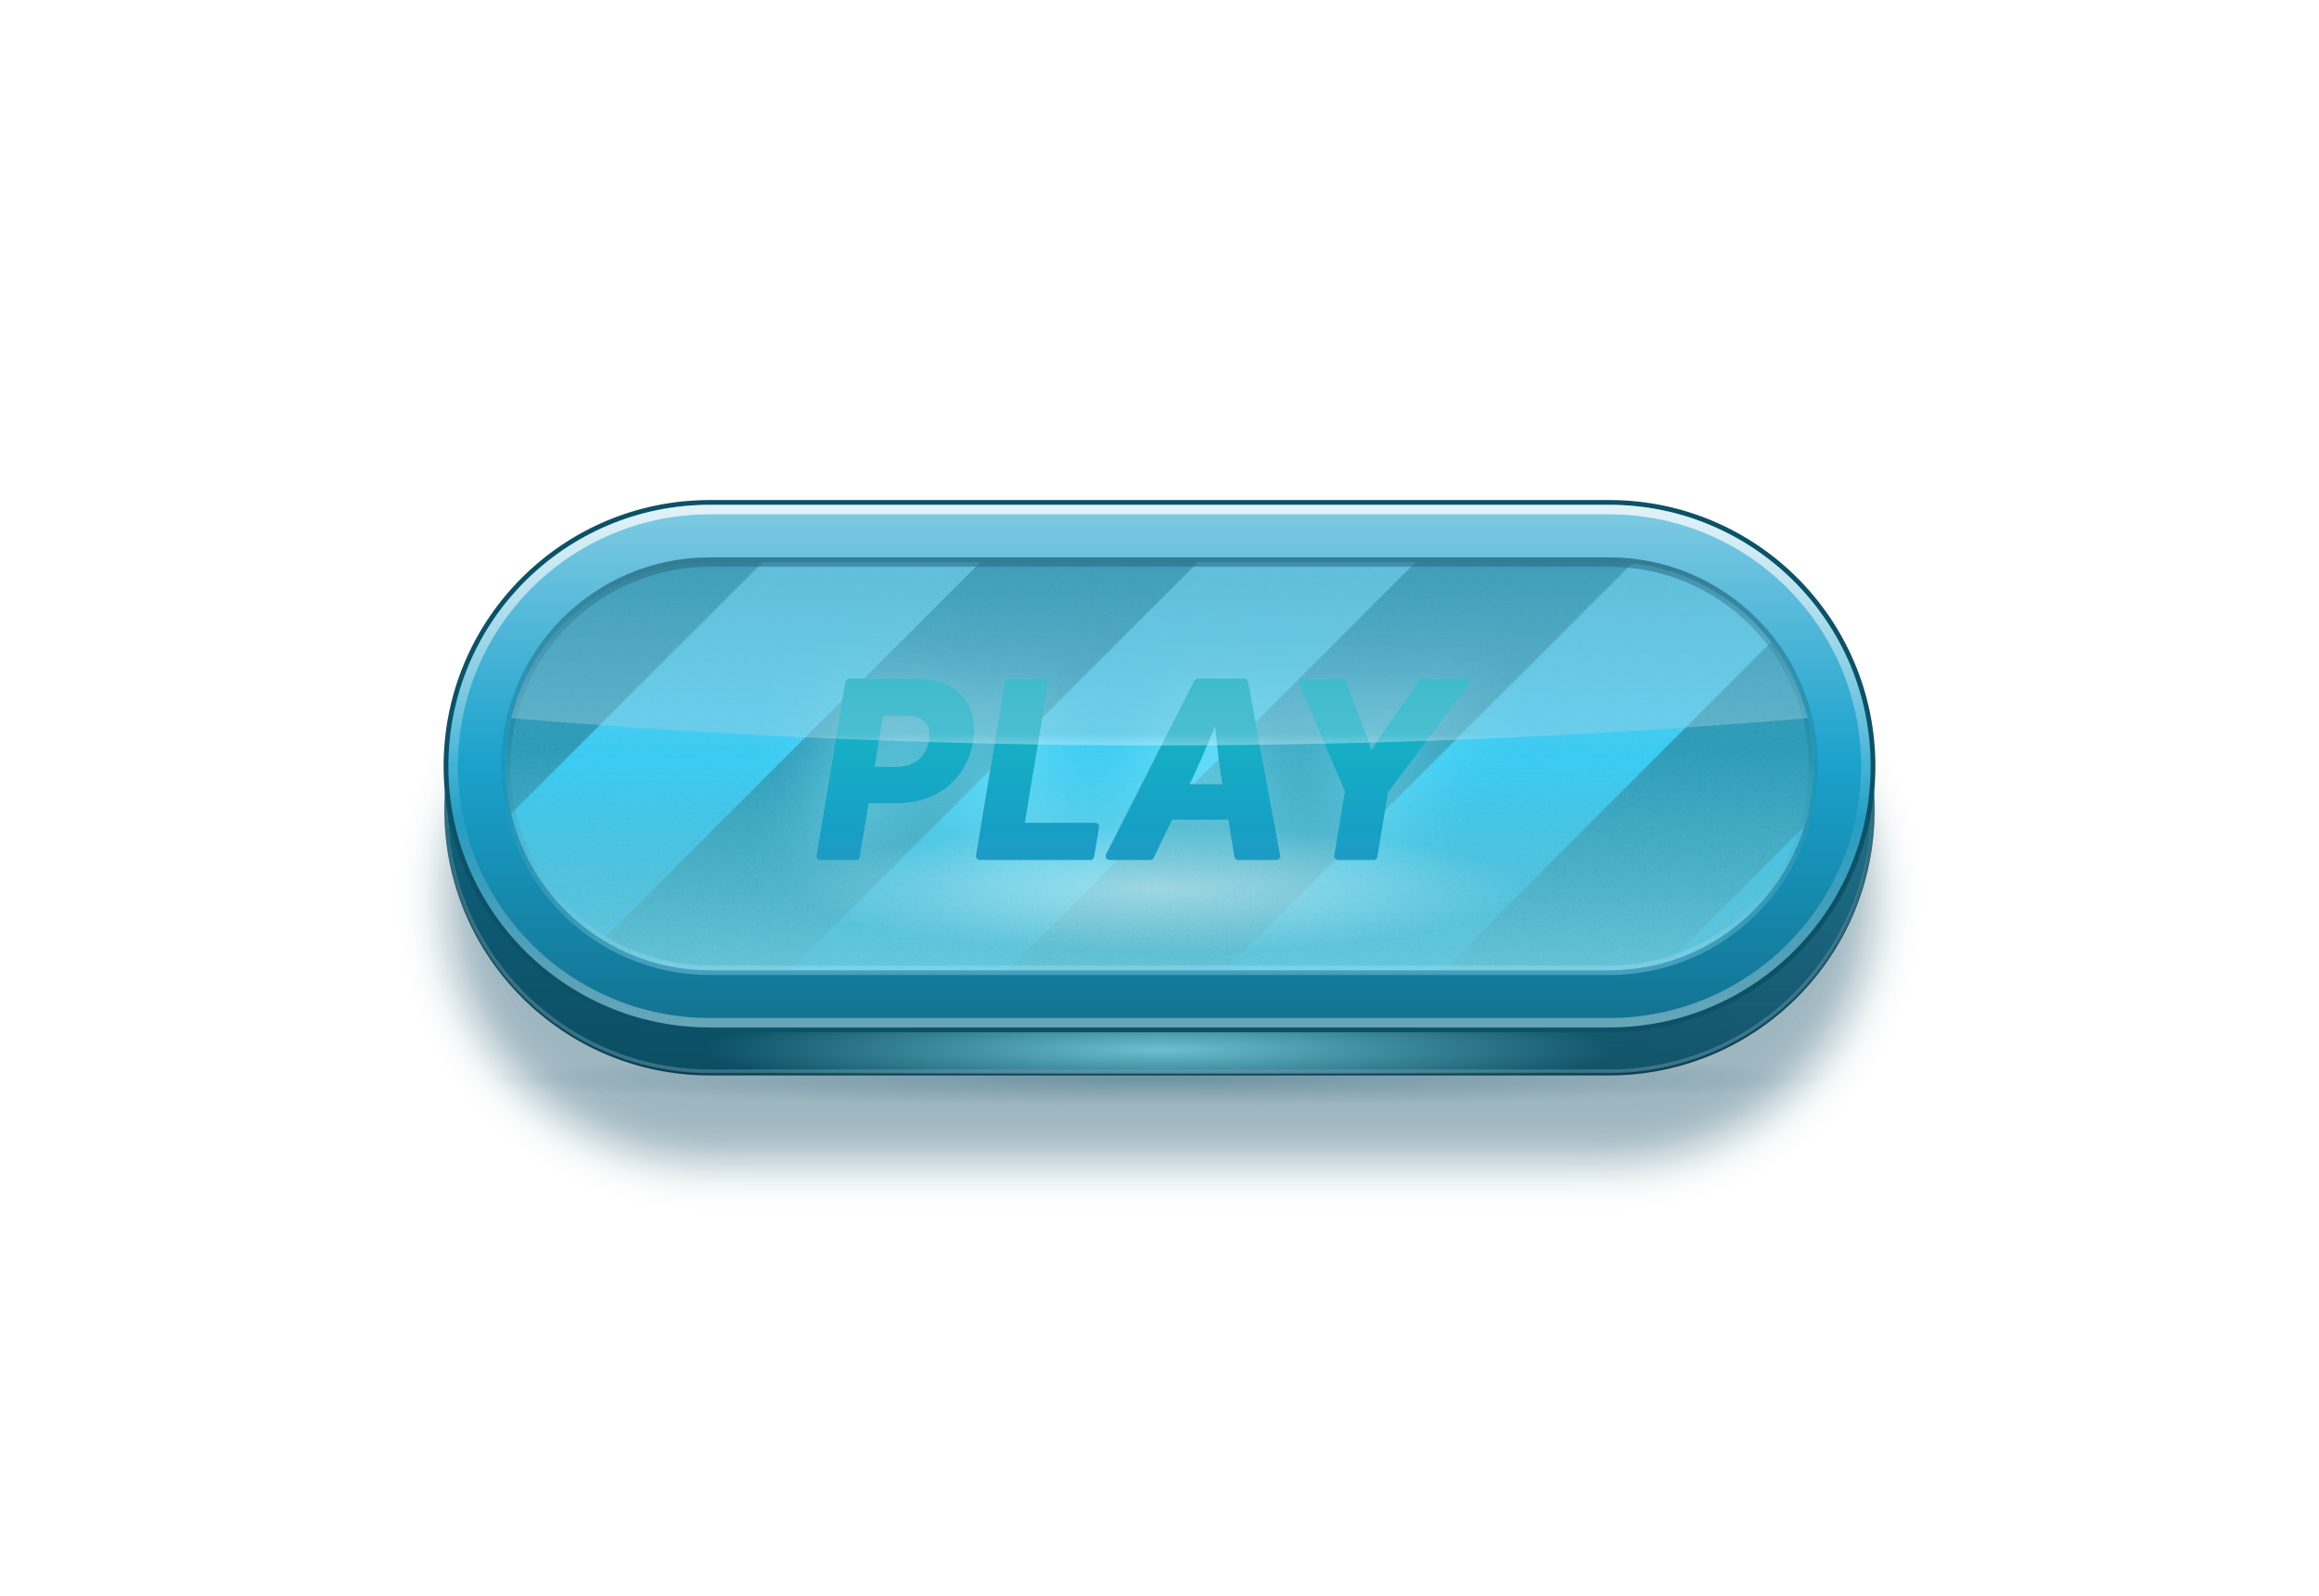
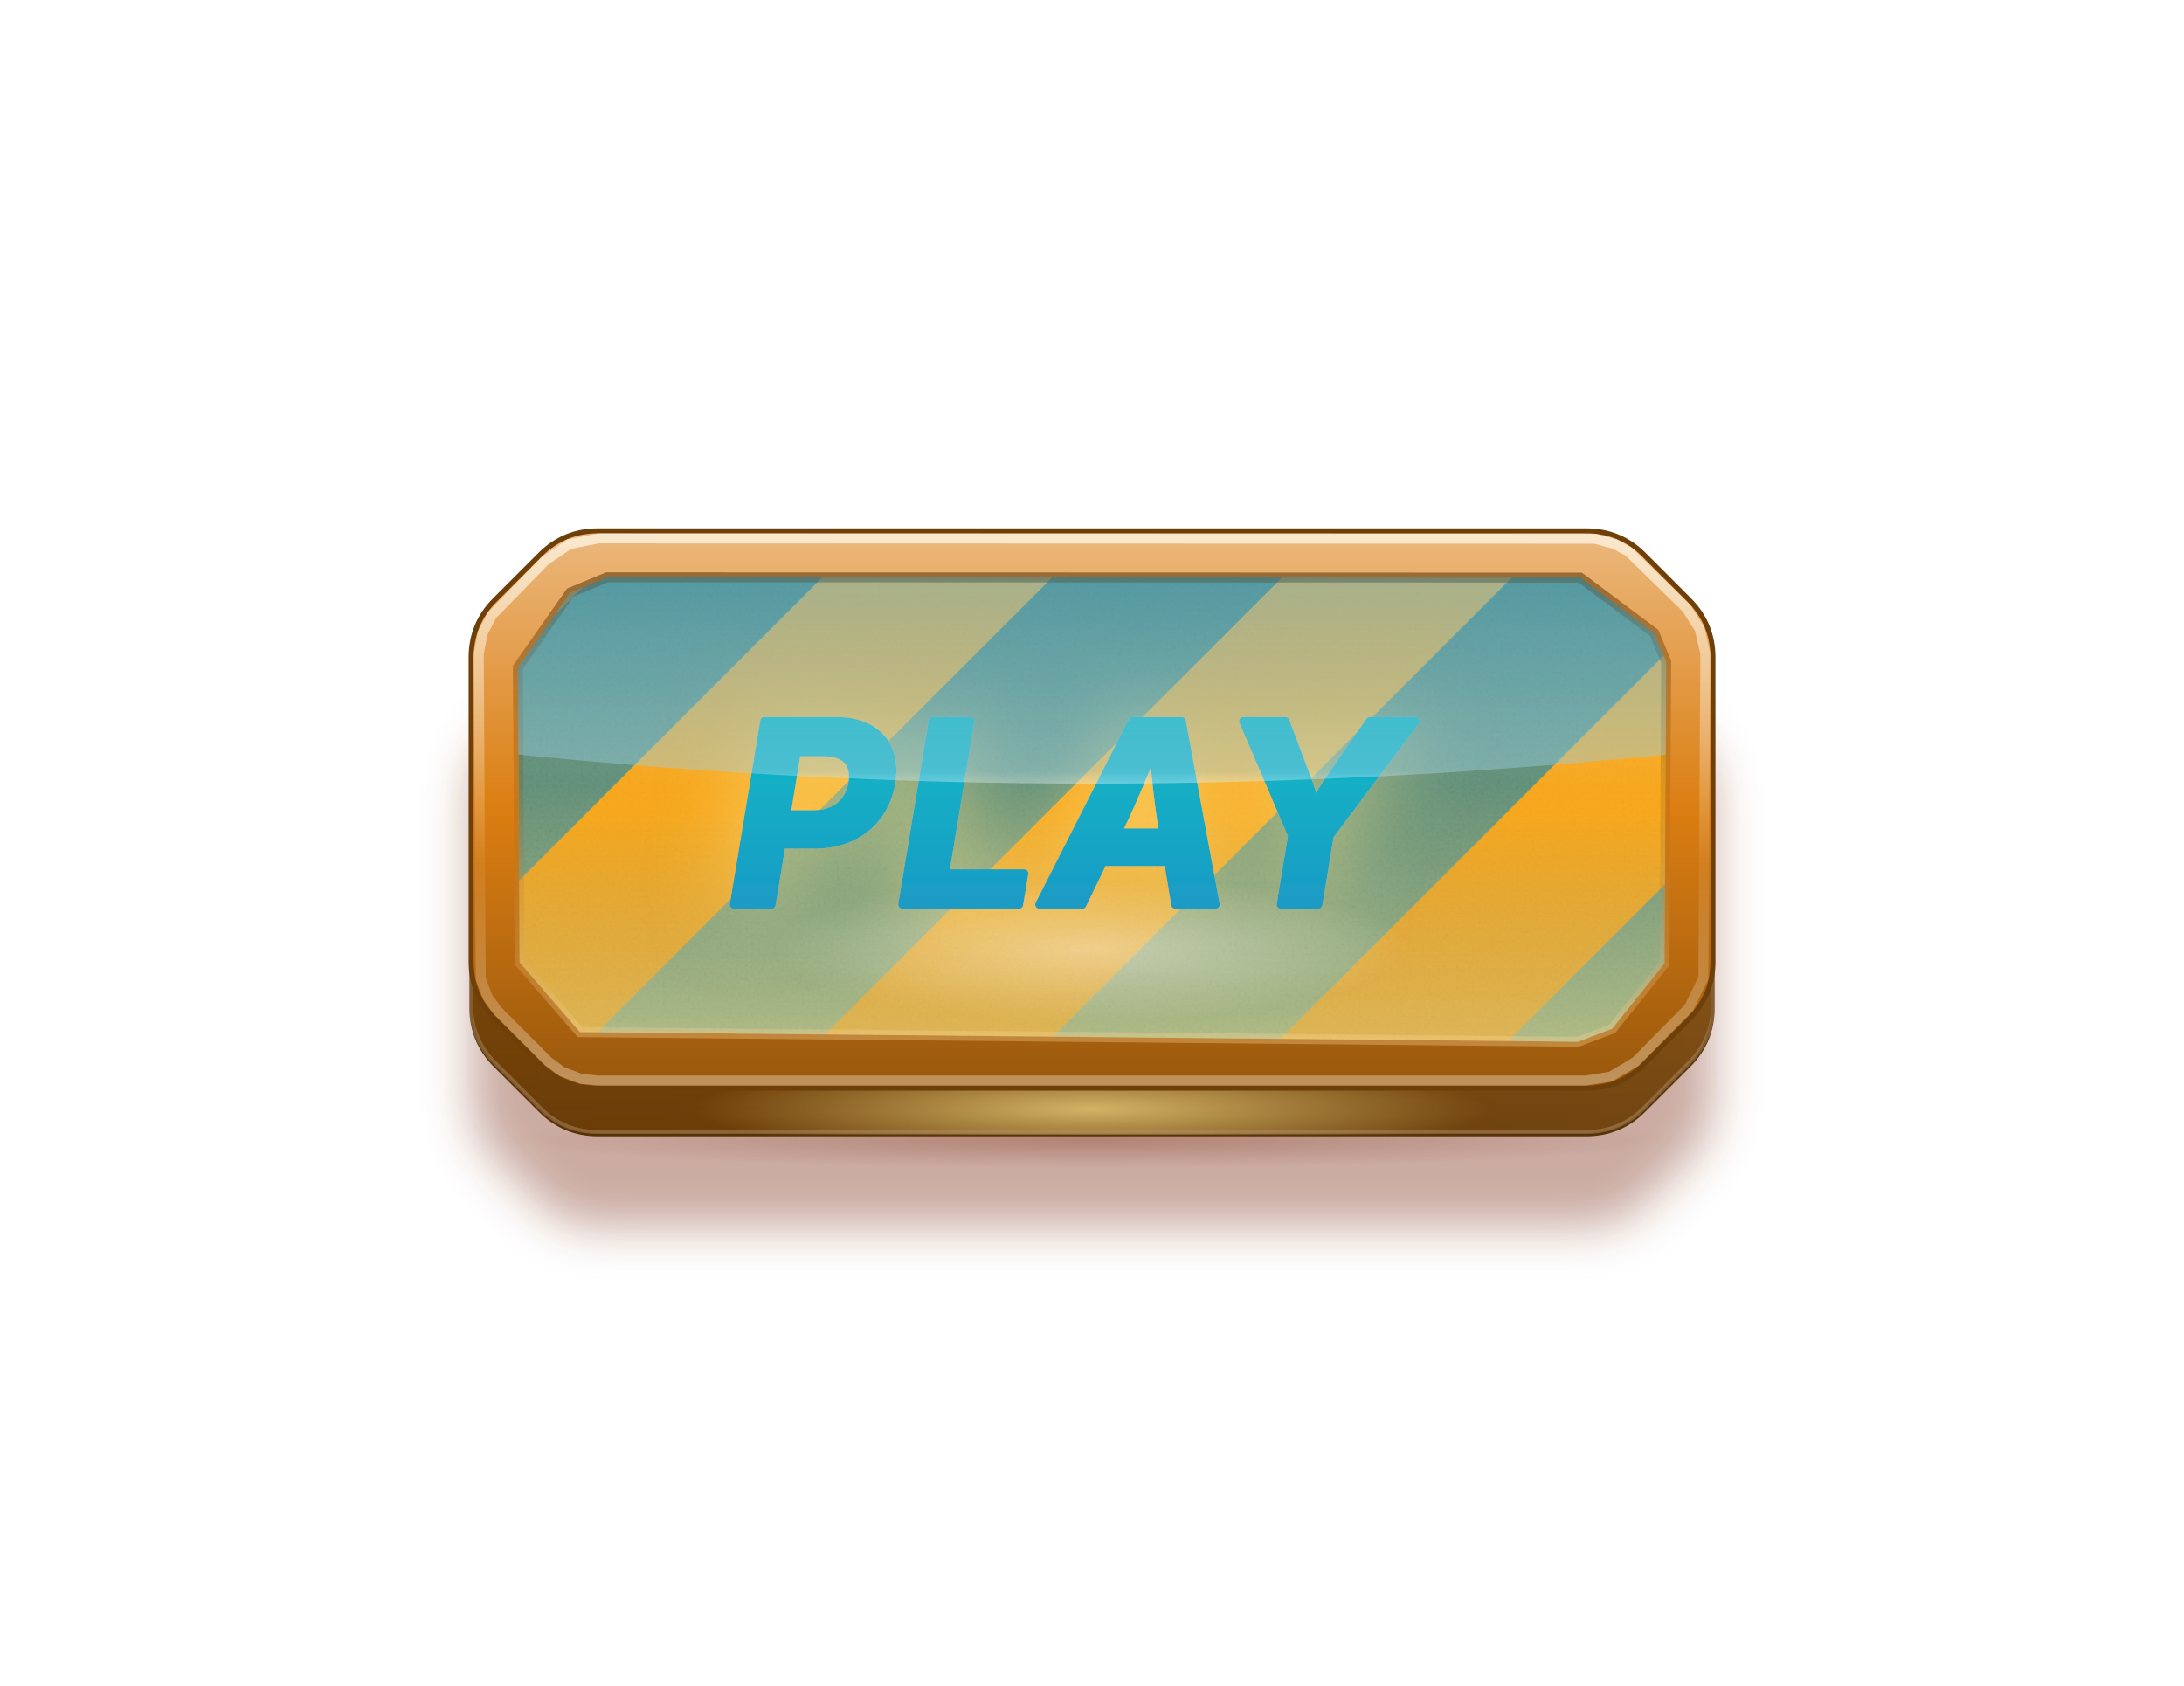
- <svg xmlns="http://www.w3.org/2000/svg" width="738.358" height="508" viewBox="-90 -90 738.358 508" font-family="'Russo One', Inter, sans-serif" data-shell="52.0 70.0 454.4 168.0" role="img" aria-label="PLAY, default state">
+ <svg xmlns="http://www.w3.org/2000/svg" width="658.278" height="508" viewBox="-90 -90 658.278 508" font-family="'Russo One', Inter, sans-serif" data-shell="52.0 70.0 374.3 168.0" role="img" aria-label="PLAY, default state">
  <defs>
    <linearGradient id="b24band" x1="0.500" y1="1.000" x2="0.500" y2="0.000">
-       <stop offset="0" stop-color="#12718f" />
-       <stop offset=".5" stop-color="#1aa1cc" />
-       <stop offset="1" stop-color="#81cbe3" />
+       <stop offset="0" stop-color="#99580d" />
+       <stop offset=".5" stop-color="#db7e12" />
+       <stop offset="1" stop-color="#ebb87d" />
    </linearGradient>
    <linearGradient id="b24ext" x1="1" y1="0.5" x2="0" y2="0.5">
-       <stop offset="0" stop-color="#1e6e89" />
-       <stop offset="0.55" stop-color="#106581" />
-       <stop offset="1" stop-color="#0f607b" />
+       <stop offset="0" stop-color="#915a1a" />
+       <stop offset="0.55" stop-color="#8a4f0b" />
+       <stop offset="1" stop-color="#834b0a" />
    </linearGradient>
    <linearGradient id="b24extv" x1="0" y1="0" x2="0" y2="1">
-       <stop offset="0.5" stop-color="#072d3a" stop-opacity="0" />
-       <stop offset="1" stop-color="#072d3a" stop-opacity="0.38" />
+       <stop offset="0.5" stop-color="#3e2405" stop-opacity="0" />
+       <stop offset="1" stop-color="#3e2405" stop-opacity="0.38" />
    </linearGradient>
    <radialGradient id="b24ct">
-       <stop offset="0" stop-color="#0A4A62" stop-opacity="1" />
-       <stop offset="1" stop-color="#0A4A62" stop-opacity="0" />
+       <stop offset="0" stop-color="#7C2D12" stop-opacity="1" />
+       <stop offset="1" stop-color="#7C2D12" stop-opacity="0" />
    </radialGradient>
    <clipPath id="b24ec">
-       <path d="M 136 36 H 422.358 A 84 84 0 0 1 506.358 120 V 120 A 84 84 0 0 1 422.358 204 H 136 A 84 84 0 0 1 52 120 V 120 A 84 84 0 0 1 136 36 Z" transform="translate(0 14.0)" />
+       <path d="M 72.8 43.2 Q 80.0 36.0 90.2 36.0 L 388.1 36.0 Q 398.3 36.0 405.5 43.2 L 419.1 56.8 Q 426.3 64.0 426.3 74.2 L 426.3 165.8 Q 426.3 176.0 419.1 183.2 L 405.5 196.8 Q 398.3 204.0 388.1 204.0 L 90.2 204.0 Q 80.0 204.0 72.8 196.8 L 59.2 183.2 Q 52.0 176.0 52.0 165.8 L 52.0 74.2 Q 52.0 64.0 59.2 56.8 Z" transform="translate(0 14.0)" />
    </clipPath>
    <radialGradient id="b24eg">
-       <stop offset="0" stop-color="#95f1ff" stop-opacity="1" />
-       <stop offset="1" stop-color="#95f1ff" stop-opacity="0" />
+       <stop offset="0" stop-color="#fde790" stop-opacity="1" />
+       <stop offset="1" stop-color="#fde790" stop-opacity="0" />
    </radialGradient>
    <pattern id="b24pt" width="98.0" height="98.0" patternUnits="userSpaceOnUse" patternTransform="rotate(45)">
      <rect width="49.0" height="98.0" fill="#28879f" />
    </pattern>
    <linearGradient id="b24rim" x1="0.500" y1="1.000" x2="0.500" y2="0.000">
-       <stop offset="0" stop-color="#ffffff" stop-opacity="0.45" />
-       <stop offset=".4" stop-color="#ffffff" stop-opacity="0.08" />
-       <stop offset="1" stop-color="#ffffff" stop-opacity="0.95" />
+       <stop offset="0" stop-color="#fff7e7" stop-opacity="0.45" />
+       <stop offset=".4" stop-color="#fff7e7" stop-opacity="0.08" />
+       <stop offset="1" stop-color="#fff7e7" stop-opacity="0.95" />
    </linearGradient>
    <linearGradient id="b24face" x1="0.500" y1="1.000" x2="0.500" y2="0.000">
-       <stop offset="0" stop-color="#2893b1" />
-       <stop offset="0.50" stop-color="#37c8f1" />
-       <stop offset="1" stop-color="#79daf6" />
+       <stop offset="0" stop-color="#b57811" />
+       <stop offset="0.50" stop-color="#f6a317" />
+       <stop offset="1" stop-color="#f9c164" />
    </linearGradient>
    <linearGradient id="b24ie" x1="0.500" y1="1.000" x2="0.500" y2="0.000">
-       <stop offset="0" stop-color="rgba(165,230,249,0.55)" />
-       <stop offset=".55" stop-color="rgba(17,105,133,0.35)" />
-       <stop offset="1" stop-color="rgba(11,68,86,0.90)" />
+       <stop offset="0" stop-color="rgba(251,214,151,0.55)" />
+       <stop offset=".55" stop-color="rgba(142,82,12,0.35)" />
+       <stop offset="1" stop-color="rgba(92,53,8,0.90)" />
    </linearGradient>
    <linearGradient id="b24ig" x1="0.500" y1="1.000" x2="0.500" y2="0.000">
-       <stop offset="0" stop-color="#95f1ff" stop-opacity="0.55" />
-       <stop offset="0.55" stop-color="#95f1ff" stop-opacity="0" />
+       <stop offset="0" stop-color="#fde790" stop-opacity="0.55" />
+       <stop offset="0.55" stop-color="#fde790" stop-opacity="0" />
    </linearGradient>
    <linearGradient id="b24gl" x1="0" y1="0" x2="0" y2="1">
      <stop offset="0" stop-color="#3d97b6" stop-opacity="0.44" />
      <stop offset="0.94" stop-color="#9fd1e2" stop-opacity="0.43" />
      <stop offset="1" stop-color="#e1f7ff" stop-opacity="0.40" />
    </linearGradient>
    <radialGradient id="b24sp">
-       <stop offset="0" stop-color="#ffffff" stop-opacity="1" />
-       <stop offset="0.85" stop-color="#ffffff" stop-opacity="1" />
-       <stop offset="0.92" stop-color="#ffffff" stop-opacity="0.50" />
-       <stop offset="1" stop-color="#ffffff" stop-opacity="0" />
+       <stop offset="0" stop-color="#fff7e7" stop-opacity="1" />
+       <stop offset="0.85" stop-color="#fff7e7" stop-opacity="1" />
+       <stop offset="0.92" stop-color="#fff7e7" stop-opacity="0.50" />
+       <stop offset="1" stop-color="#fff7e7" stop-opacity="0" />
    </radialGradient>
    <linearGradient id="b24sw" x1="0.500" y1="1.000" x2="0.500" y2="0.000">
-       <stop offset="0" stop-color="#ffffff" stop-opacity="0" />
-       <stop offset="0.72" stop-color="#ffffff" stop-opacity="0" />
-       <stop offset="0.84" stop-color="#ffffff" stop-opacity="0.85" />
-       <stop offset="1" stop-color="#ffffff" stop-opacity="1" />
+       <stop offset="0" stop-color="#fff7e7" stop-opacity="0" />
+       <stop offset="0.72" stop-color="#fff7e7" stop-opacity="0" />
+       <stop offset="0.84" stop-color="#fff7e7" stop-opacity="0.85" />
+       <stop offset="1" stop-color="#fff7e7" stop-opacity="1" />
    </linearGradient>
    <radialGradient id="b24bl">
-       <stop offset="0" stop-color="#ffffff" stop-opacity="1" />
-       <stop offset="1" stop-color="#ffffff" stop-opacity="0" />
+       <stop offset="0" stop-color="#fff7e7" stop-opacity="1" />
+       <stop offset="1" stop-color="#fff7e7" stop-opacity="0" />
    </radialGradient>
    <linearGradient id="b24tg" x1="0" y1="0" x2="0" y2="1">
      <stop offset="0" stop-color="#0db9c5" />
      <stop offset="1" stop-color="#1b9bc5" />
    </linearGradient>
    <filter id="b24tf" x="-70%" y="-70%" width="240%" height="240%" color-interpolation-filters="sRGB">
      <feDropShadow dx="-0.0" dy="4.5" stdDeviation="0.3" flood-color="#FFFFFF" flood-opacity="0.52" />
      <feDropShadow dx="0.0" dy="-4.5" stdDeviation="0.3" flood-color="#04080E" flood-opacity="0.44" />
-       <feDropShadow dx="0.0" dy="5.7" stdDeviation="1.4" flood-color="#659db3" flood-opacity="0.45" />
-       <feDropShadow dx="0" dy="0" stdDeviation="4.5" flood-color="#8FF0FF" flood-opacity="1.00" />
-       <feDropShadow dx="0" dy="0" stdDeviation="12.0" flood-color="#8FF0FF" flood-opacity="0.60" />
+       <feDropShadow dx="0.0" dy="5.7" stdDeviation="1.4" flood-color="#522d02" flood-opacity="0.45" />
+       <feDropShadow dx="0" dy="0" stdDeviation="4.5" flood-color="#FDE68A" flood-opacity="1.00" />
+       <feDropShadow dx="0" dy="0" stdDeviation="12.0" flood-color="#FDE68A" flood-opacity="0.60" />
    </filter>
    <clipPath id="b24fc">
-       <path d="M 136 55 H 422.358 A 65 65 0 0 1 487.358 120 V 120 A 65 65 0 0 1 422.358 185 H 136 A 65 65 0 0 1 71 120 V 120 A 65 65 0 0 1 136 55 Z" />
+       <path d="M 386.3 50.1 L 408.6 66.8 L 412.2 75.5 L 411.7 166.4 L 395.9 186.1 L 385.6 190 L 84.8 187.1 L 66.6 166.1 L 66.1 77.1 L 81.9 54.6 L 93 50 Z" />
    </clipPath>
    <clipPath id="b24oc">
-       <path d="M 136 36 H 422.358 A 84 84 0 0 1 506.358 120 V 120 A 84 84 0 0 1 422.358 204 H 136 A 84 84 0 0 1 52 120 V 120 A 84 84 0 0 1 136 36 Z" />
+       <path d="M 72.8 43.2 Q 80.0 36.0 90.2 36.0 L 388.1 36.0 Q 398.3 36.0 405.5 43.2 L 419.1 56.8 Q 426.3 64.0 426.3 74.2 L 426.3 165.8 Q 426.3 176.0 419.1 183.2 L 405.5 196.8 Q 398.3 204.0 388.1 204.0 L 90.2 204.0 Q 80.0 204.0 72.8 196.8 L 59.2 183.2 Q 52.0 176.0 52.0 165.8 L 52.0 74.2 Q 52.0 64.0 59.2 56.8 Z" />
    </clipPath>
    <filter id="b24sb" x="-40%" y="-40%" width="180%" height="180%">
      <feGaussianBlur stdDeviation="7.0" />
    </filter>
    <filter id="b24nz" x="-5%" y="-5%" width="110%" height="110%">
      <feTurbulence type="fractalNoise" baseFrequency="1.05" numOctaves="2" seed="7" stitchTiles="stitch" />
      <feColorMatrix type="saturate" values="0" />
      <feComponentTransfer>
        <feFuncR type="linear" slope="2.6" intercept="-0.8" />
        <feFuncG type="linear" slope="2.6" intercept="-0.8" />
        <feFuncB type="linear" slope="2.6" intercept="-0.8" />
      </feComponentTransfer>
    </filter>
  </defs>
  <g opacity="1.00" transform="translate(0 34.0)">
    <g id="b24_cast-shadow">
-       <path d="M 136 36 H 422.358 A 84 84 0 0 1 506.358 120 V 120 A 84 84 0 0 1 422.358 204 H 136 A 84 84 0 0 1 52 120 V 120 A 84 84 0 0 1 136 36 Z" transform="translate(-0.0 42.0)" fill="#0A4A62" opacity="0.40" filter="url(#b24sb)" />
+       <path d="M 72.8 43.2 Q 80.0 36.0 90.2 36.0 L 388.1 36.0 Q 398.3 36.0 405.5 43.2 L 419.1 56.8 Q 426.3 64.0 426.3 74.2 L 426.3 165.8 Q 426.3 176.0 419.1 183.2 L 405.5 196.8 Q 398.3 204.0 388.1 204.0 L 90.2 204.0 Q 80.0 204.0 72.8 196.8 L 59.2 183.2 Q 52.0 176.0 52.0 165.8 L 52.0 74.2 Q 52.0 64.0 59.2 56.8 Z" transform="translate(-0.0 42.0)" fill="#7C2D12" opacity="0.40" filter="url(#b24sb)" />
    </g>
    <g id="b24_contact-shadow">
-       <ellipse cx="279.2" cy="219.5" rx="213.5" ry="8.6" fill="url(#b24ct)" opacity="0.32" />
+       <ellipse cx="239.1" cy="219.5" rx="175.9" ry="8.6" fill="url(#b24ct)" opacity="0.32" />
    </g>
    <g transform="translate(0 0)">
      <g id="b24_extrusion">
        <g>
-           <path d="M 136 36 H 422.358 A 84 84 0 0 1 506.358 120 V 120 A 84 84 0 0 1 422.358 204 H 136 A 84 84 0 0 1 52 120 V 120 A 84 84 0 0 1 136 36 Z" transform="translate(0 2.3)" fill="url(#b24ext)" />
-           <path d="M 136 36 H 422.358 A 84 84 0 0 1 506.358 120 V 120 A 84 84 0 0 1 422.358 204 H 136 A 84 84 0 0 1 52 120 V 120 A 84 84 0 0 1 136 36 Z" transform="translate(0 4.7)" fill="url(#b24ext)" />
-           <path d="M 136 36 H 422.358 A 84 84 0 0 1 506.358 120 V 120 A 84 84 0 0 1 422.358 204 H 136 A 84 84 0 0 1 52 120 V 120 A 84 84 0 0 1 136 36 Z" transform="translate(0 7.0)" fill="url(#b24ext)" />
-           <path d="M 136 36 H 422.358 A 84 84 0 0 1 506.358 120 V 120 A 84 84 0 0 1 422.358 204 H 136 A 84 84 0 0 1 52 120 V 120 A 84 84 0 0 1 136 36 Z" transform="translate(0 9.3)" fill="url(#b24ext)" />
-           <path d="M 136 36 H 422.358 A 84 84 0 0 1 506.358 120 V 120 A 84 84 0 0 1 422.358 204 H 136 A 84 84 0 0 1 52 120 V 120 A 84 84 0 0 1 136 36 Z" transform="translate(0 11.7)" fill="url(#b24ext)" />
-           <path d="M 136 36 H 422.358 A 84 84 0 0 1 506.358 120 V 120 A 84 84 0 0 1 422.358 204 H 136 A 84 84 0 0 1 52 120 V 120 A 84 84 0 0 1 136 36 Z" transform="translate(0 14.0)" fill="url(#b24ext)" stroke="#0a4254" stroke-width="1" />
-           <path d="M 136 36 H 422.358 A 84 84 0 0 1 506.358 120 V 120 A 84 84 0 0 1 422.358 204 H 136 A 84 84 0 0 1 52 120 V 120 A 84 84 0 0 1 136 36 Z" transform="translate(0 14.0)" fill="url(#b24extv)" />
+           <path d="M 72.8 43.2 Q 80.0 36.0 90.2 36.0 L 388.1 36.0 Q 398.3 36.0 405.5 43.2 L 419.1 56.8 Q 426.3 64.0 426.3 74.2 L 426.3 165.8 Q 426.3 176.0 419.1 183.2 L 405.5 196.8 Q 398.3 204.0 388.1 204.0 L 90.2 204.0 Q 80.0 204.0 72.8 196.8 L 59.2 183.2 Q 52.0 176.0 52.0 165.8 L 52.0 74.2 Q 52.0 64.0 59.2 56.8 Z" transform="translate(0 2.3)" fill="url(#b24ext)" />
+           <path d="M 72.8 43.2 Q 80.0 36.0 90.2 36.0 L 388.1 36.0 Q 398.3 36.0 405.5 43.2 L 419.1 56.8 Q 426.3 64.0 426.3 74.2 L 426.3 165.8 Q 426.3 176.0 419.1 183.2 L 405.5 196.8 Q 398.3 204.0 388.1 204.0 L 90.2 204.0 Q 80.0 204.0 72.8 196.8 L 59.2 183.2 Q 52.0 176.0 52.0 165.8 L 52.0 74.2 Q 52.0 64.0 59.2 56.8 Z" transform="translate(0 4.7)" fill="url(#b24ext)" />
+           <path d="M 72.8 43.2 Q 80.0 36.0 90.2 36.0 L 388.1 36.0 Q 398.3 36.0 405.5 43.2 L 419.1 56.8 Q 426.3 64.0 426.3 74.2 L 426.3 165.8 Q 426.3 176.0 419.1 183.2 L 405.5 196.8 Q 398.3 204.0 388.1 204.0 L 90.2 204.0 Q 80.0 204.0 72.8 196.8 L 59.2 183.2 Q 52.0 176.0 52.0 165.8 L 52.0 74.2 Q 52.0 64.0 59.2 56.8 Z" transform="translate(0 7.0)" fill="url(#b24ext)" />
+           <path d="M 72.8 43.2 Q 80.0 36.0 90.2 36.0 L 388.1 36.0 Q 398.3 36.0 405.5 43.2 L 419.1 56.8 Q 426.3 64.0 426.3 74.2 L 426.3 165.8 Q 426.3 176.0 419.1 183.2 L 405.5 196.8 Q 398.3 204.0 388.1 204.0 L 90.2 204.0 Q 80.0 204.0 72.8 196.8 L 59.2 183.2 Q 52.0 176.0 52.0 165.8 L 52.0 74.2 Q 52.0 64.0 59.2 56.8 Z" transform="translate(0 9.3)" fill="url(#b24ext)" />
+           <path d="M 72.8 43.2 Q 80.0 36.0 90.2 36.0 L 388.1 36.0 Q 398.3 36.0 405.5 43.2 L 419.1 56.8 Q 426.3 64.0 426.3 74.2 L 426.3 165.8 Q 426.3 176.0 419.1 183.2 L 405.5 196.8 Q 398.3 204.0 388.1 204.0 L 90.2 204.0 Q 80.0 204.0 72.8 196.8 L 59.2 183.2 Q 52.0 176.0 52.0 165.8 L 52.0 74.2 Q 52.0 64.0 59.2 56.8 Z" transform="translate(0 11.7)" fill="url(#b24ext)" />
+           <path d="M 72.8 43.2 Q 80.0 36.0 90.2 36.0 L 388.1 36.0 Q 398.3 36.0 405.5 43.2 L 419.1 56.8 Q 426.3 64.0 426.3 74.2 L 426.3 165.8 Q 426.3 176.0 419.1 183.2 L 405.5 196.8 Q 398.3 204.0 388.1 204.0 L 90.2 204.0 Q 80.0 204.0 72.8 196.8 L 59.2 183.2 Q 52.0 176.0 52.0 165.8 L 52.0 74.2 Q 52.0 64.0 59.2 56.8 Z" transform="translate(0 14.0)" fill="url(#b24ext)" stroke="#5a3307" stroke-width="1" />
+           <path d="M 72.8 43.2 Q 80.0 36.0 90.2 36.0 L 388.1 36.0 Q 398.3 36.0 405.5 43.2 L 419.1 56.8 Q 426.3 64.0 426.3 74.2 L 426.3 165.8 Q 426.3 176.0 419.1 183.2 L 405.5 196.8 Q 398.3 204.0 388.1 204.0 L 90.2 204.0 Q 80.0 204.0 72.8 196.8 L 59.2 183.2 Q 52.0 176.0 52.0 165.8 L 52.0 74.2 Q 52.0 64.0 59.2 56.8 Z" transform="translate(0 14.0)" fill="url(#b24extv)" />
          <g clip-path="url(#b24ec)">
-             <ellipse cx="279.2" cy="210.3" rx="145.4" ry="15.4" fill="url(#b24eg)" opacity="0.69" />
+             <ellipse cx="239.1" cy="210.3" rx="119.8" ry="15.4" fill="url(#b24eg)" opacity="0.69" />
          </g>
-           <path d="M 136 36 H 422.358 A 84 84 0 0 1 506.358 120 V 120 A 84 84 0 0 1 422.358 204 H 136 A 84 84 0 0 1 52 120 V 120 A 84 84 0 0 1 136 36 Z" transform="translate(0 13.2)" fill="none" stroke="#6ba0b1" stroke-width="1.2" opacity="0.45" />
+           <path d="M 72.8 43.2 Q 80.0 36.0 90.2 36.0 L 388.1 36.0 Q 398.3 36.0 405.5 43.2 L 419.1 56.8 Q 426.3 64.0 426.3 74.2 L 426.3 165.8 Q 426.3 176.0 419.1 183.2 L 405.5 196.8 Q 398.3 204.0 388.1 204.0 L 90.2 204.0 Q 80.0 204.0 72.8 196.8 L 59.2 183.2 Q 52.0 176.0 52.0 165.8 L 52.0 74.2 Q 52.0 64.0 59.2 56.8 Z" transform="translate(0 13.2)" fill="none" stroke="#b69268" stroke-width="1.2" opacity="0.45" />
        </g>
      </g>
      <g id="b24_shell" opacity="1.00">
-         <path d="M 136 36 H 422.358 A 84 84 0 0 1 506.358 120 V 120 A 84 84 0 0 1 422.358 204 H 136 A 84 84 0 0 1 52 120 V 120 A 84 84 0 0 1 136 36 Z" fill="url(#b24band)" stroke="#0d5166" stroke-width="1.5" />
-         <path d="M 136 38.3 H 422.358 A 81.7 81.7 0 0 1 504.058 120 V 120 A 81.7 81.7 0 0 1 422.358 201.7 H 136 A 81.7 81.7 0 0 1 54.3 120 V 120 A 81.7 81.7 0 0 1 136 38.3 Z" fill="none" stroke="url(#b24rim)" stroke-width="3.0" opacity="0.80" />
+         <path d="M 72.8 43.2 Q 80.0 36.0 90.2 36.0 L 388.1 36.0 Q 398.3 36.0 405.5 43.2 L 419.1 56.8 Q 426.3 64.0 426.3 74.2 L 426.3 165.8 Q 426.3 176.0 419.1 183.2 L 405.5 196.8 Q 398.3 204.0 388.1 204.0 L 90.2 204.0 Q 80.0 204.0 72.8 196.8 L 59.2 183.2 Q 52.0 176.0 52.0 165.8 L 52.0 74.2 Q 52.0 64.0 59.2 56.8 Z" fill="url(#b24band)" stroke="#6e3f09" stroke-width="1.5" />
+         <path d="M 390.7 38.4 L 396.7 40 L 400.9 42.3 L 418.3 59.3 L 422.3 65.6 L 424 73 L 423.4 170.8 L 419.1 179.7 L 403 196 L 395.5 200.5 L 387.9 201.7 L 90.3 201.7 L 85.2 201.2 L 79.4 199 L 75.3 196 L 60 180.7 L 57 176.6 L 54.9 171 L 54.3 73 L 55.5 66.8 L 58.3 61.4 L 74.3 45 L 81.6 40 L 90.4 38.3 Z" fill="none" stroke="url(#b24rim)" stroke-width="3.0" opacity="0.80" />
      </g>
      <g data-oclip="1" clip-path="url(#b24oc)">
        <g id="b24_face" opacity="1.00">
-           <path d="M 136 55 H 422.358 A 65 65 0 0 1 487.358 120 V 120 A 65 65 0 0 1 422.358 185 H 136 A 65 65 0 0 1 71 120 V 120 A 65 65 0 0 1 136 55 Z" fill="url(#b24face)" />
+           <path d="M 386.3 50.1 L 408.6 66.8 L 412.2 75.5 L 411.7 166.4 L 395.9 186.1 L 385.6 190 L 84.8 187.1 L 66.6 166.1 L 66.1 77.1 L 81.9 54.6 L 93 50 Z" fill="url(#b24face)" />
          <g clip-path="url(#b24fc)">
-             <rect x="51" y="35" width="456.358" height="170" fill="url(#b24pt)" opacity="0.71" />
-             <path d="M 136 55 H 422.358 A 65 65 0 0 1 487.358 120 V 120 A 65 65 0 0 1 422.358 185 H 136 A 65 65 0 0 1 71 120 V 120 A 65 65 0 0 1 136 55 Z" fill="url(#b24ig)" />
-             <ellipse cx="279.2" cy="159.0" rx="114.9" ry="20.3" fill="url(#b24bl)" opacity="0.45" />
-             <rect x="71" y="55" width="416.358" height="130" filter="url(#b24nz)" opacity="0.06" style="mix-blend-mode:overlay" />
+             <rect x="46" y="30" width="386.278" height="180" fill="url(#b24pt)" opacity="0.71" />
+             <path d="M 386.3 50.1 L 408.6 66.8 L 412.2 75.5 L 411.7 166.4 L 395.9 186.1 L 385.6 190 L 84.8 187.1 L 66.6 166.1 L 66.1 77.1 L 81.9 54.6 L 93 50 Z" fill="url(#b24ig)" />
+             <ellipse cx="239.1" cy="162.0" rx="95.6" ry="21.8" fill="url(#b24bl)" opacity="0.45" />
+             <rect x="66" y="50" width="346.278" height="140" filter="url(#b24nz)" opacity="0.06" style="mix-blend-mode:overlay" />
          </g>
-           <path d="M 136 55 H 422.358 A 65 65 0 0 1 487.358 120 V 120 A 65 65 0 0 1 422.358 185 H 136 A 65 65 0 0 1 71 120 V 120 A 65 65 0 0 1 136 55 Z" fill="none" stroke="url(#b24ie)" stroke-width="3.0" opacity="0.62" />
+           <path d="M 386.3 50.1 L 408.6 66.8 L 412.2 75.5 L 411.7 166.4 L 395.9 186.1 L 385.6 190 L 84.8 187.1 L 66.6 166.1 L 66.1 77.1 L 81.9 54.6 L 93 50 Z" fill="none" stroke="url(#b24ie)" stroke-width="3.0" opacity="0.62" />
        </g>
        <g id="b24_content" opacity="1.00">
-           <text x="271.2" y="121.0" font-size="76.0" font-weight="700" font-style="italic" letter-spacing="0.020em" fill="url(#b24tg)" stroke="url(#b24tg)" stroke-width="2.5" stroke-linejoin="round" paint-order="stroke" text-anchor="middle" dominant-baseline="central" filter="url(#b24tf)">PLAY</text>
+           <text x="231.2" y="121.0" font-size="76.0" font-weight="700" font-style="italic" letter-spacing="0.020em" fill="url(#b24tg)" stroke="url(#b24tg)" stroke-width="2.5" stroke-linejoin="round" paint-order="stroke" text-anchor="middle" dominant-baseline="central" filter="url(#b24tf)">PLAY</text>
        </g>
        <g id="b24_gloss" opacity="1.00" clip-path="url(#b24fc)">
-           <path d="M 69 53 H 489.358 V 104.4 Q 279.2 122.4 69 104.4 Z" fill="url(#b24gl)" />
+           <path d="M 64 48 H 414.278 V 103.2 Q 239.1 121.2 64 103.2 Z" fill="url(#b24gl)" />
        </g>
        <g id="b24_specular" opacity="1.00" clip-path="url(#b24fc)">
-           <path d="M 136 46.45 H 422.358 A 73.55 73.55 0 0 1 495.908 120 V 120 A 73.55 73.55 0 0 1 422.358 193.55 H 136 A 73.55 73.55 0 0 1 62.45 120 V 120 A 73.55 73.55 0 0 1 136 46.45 Z" fill="none" stroke="url(#b24sw)" stroke-width="5.8" opacity="0.62" />
+           <path d="M 389.5 43.8 L 398 47.1 L 413.6 62.2 L 418.6 74.3 L 418 169.6 L 414.6 176.6 L 400.2 191.2 L 386.7 196.3 L 91.2 196.3 L 82.1 194 L 64.4 177.4 L 60.3 169.5 L 59.7 74 L 63.2 64.2 L 77.2 49.7 L 91.7 43.7 Z" fill="none" stroke="url(#b24sw)" stroke-width="5.8" opacity="0.62" />
        </g>
      </g>
    </g>
  </g>
</svg>
